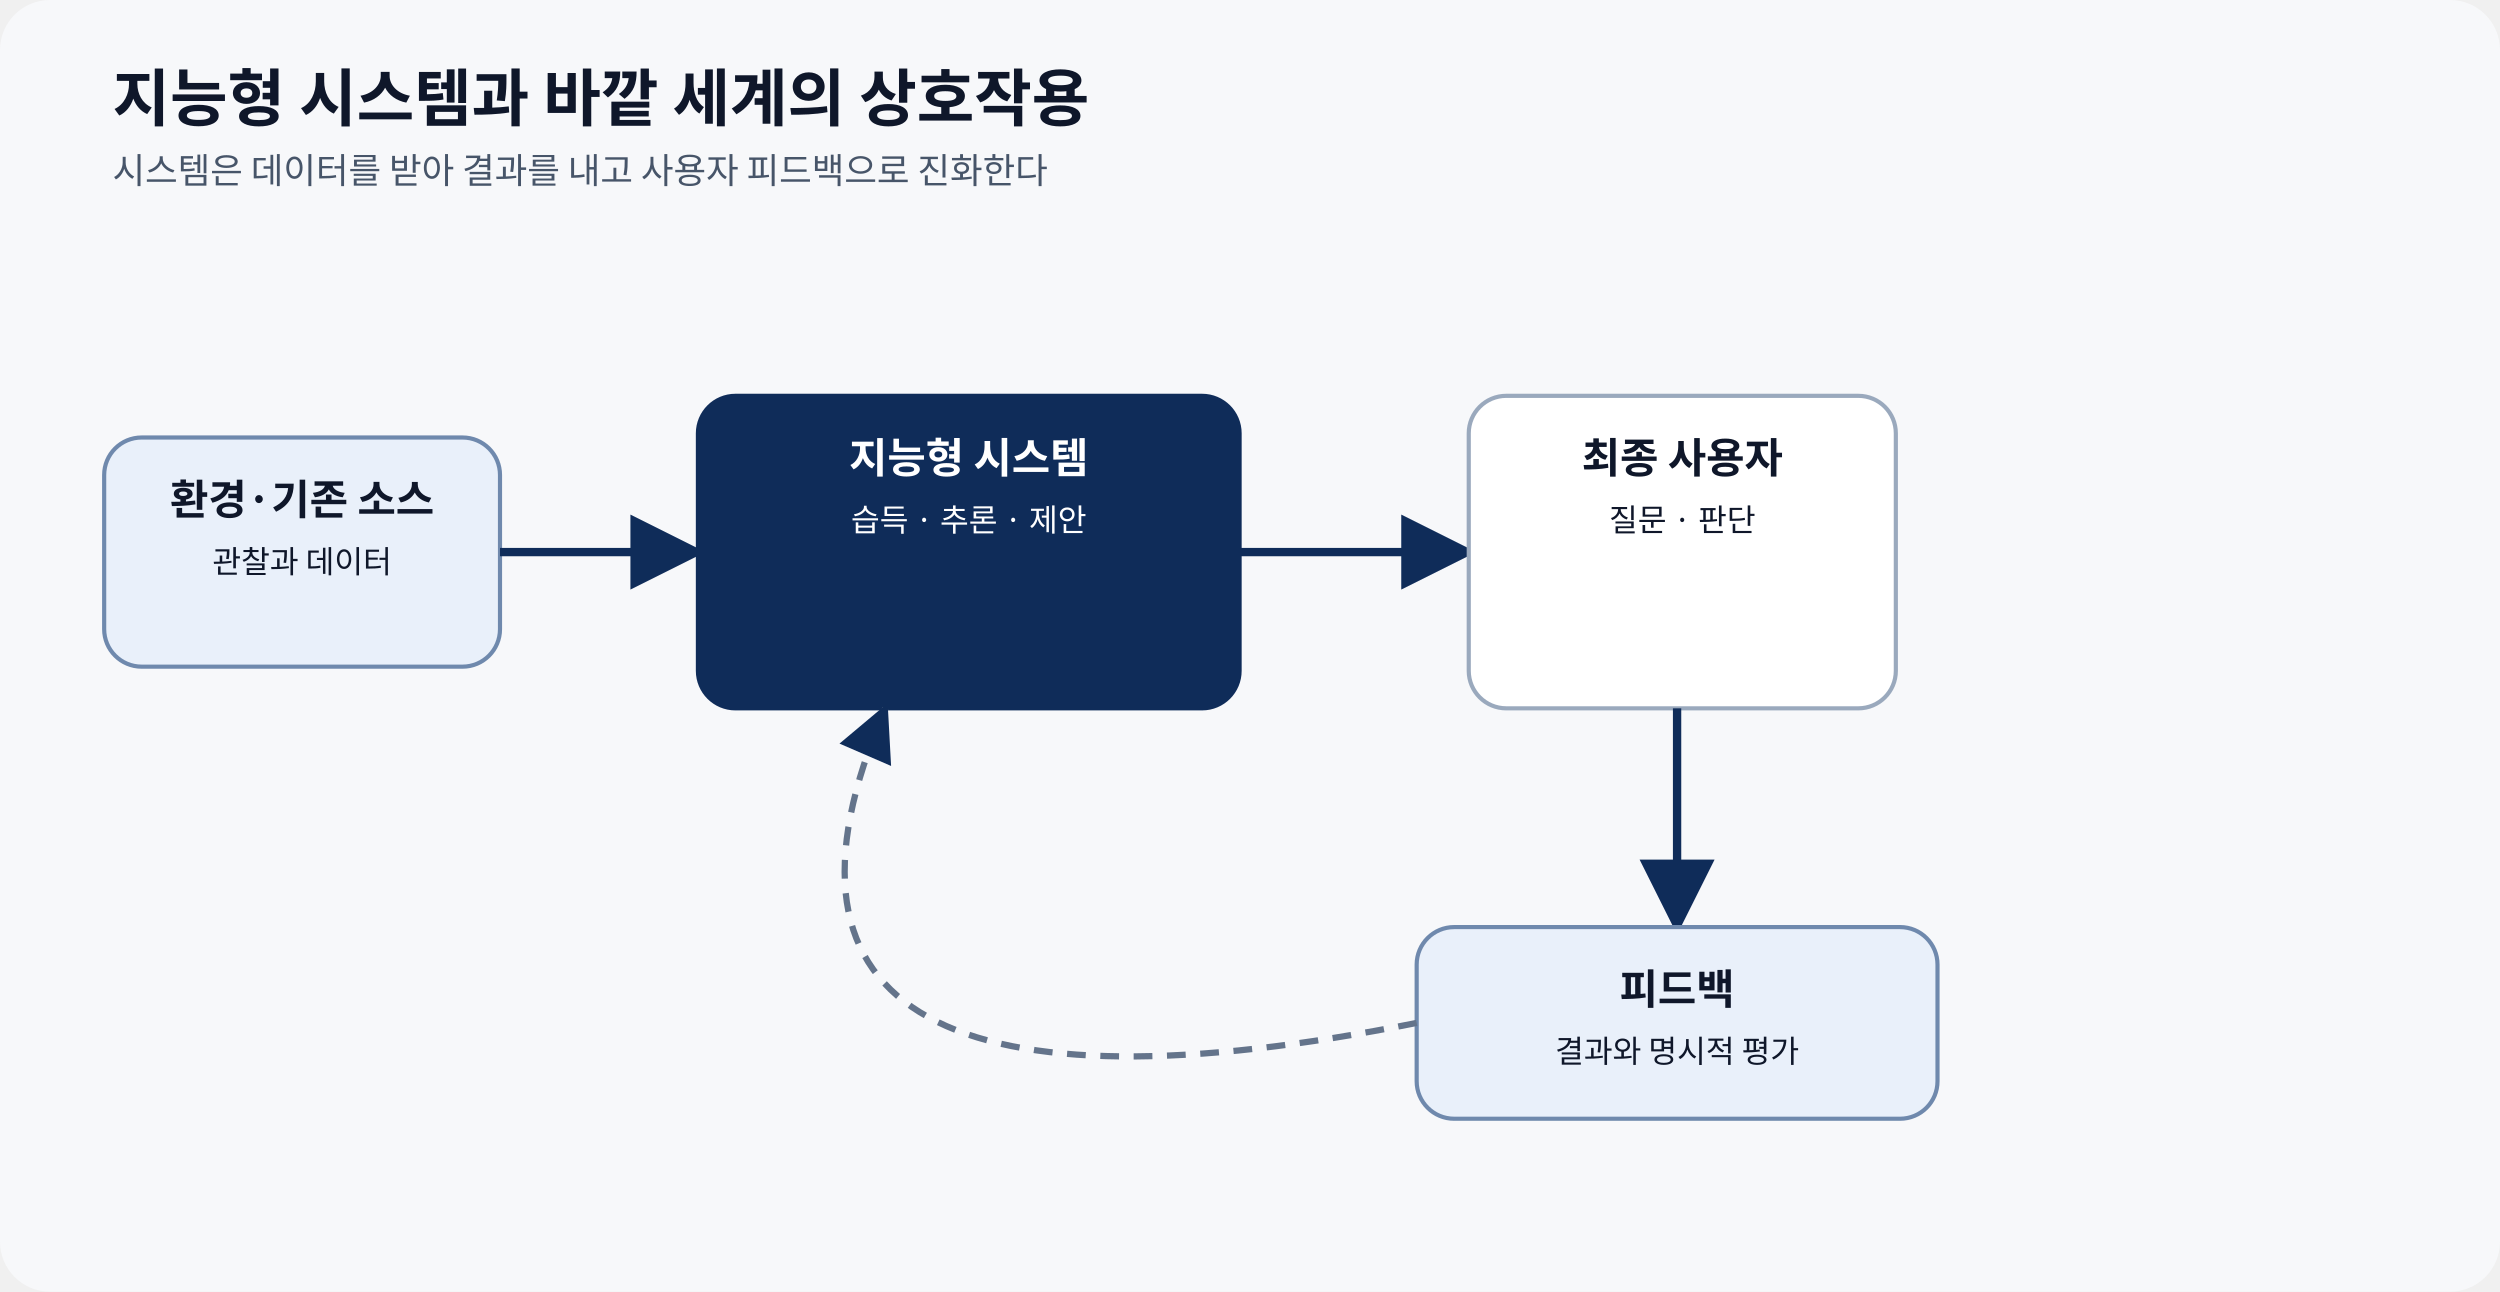
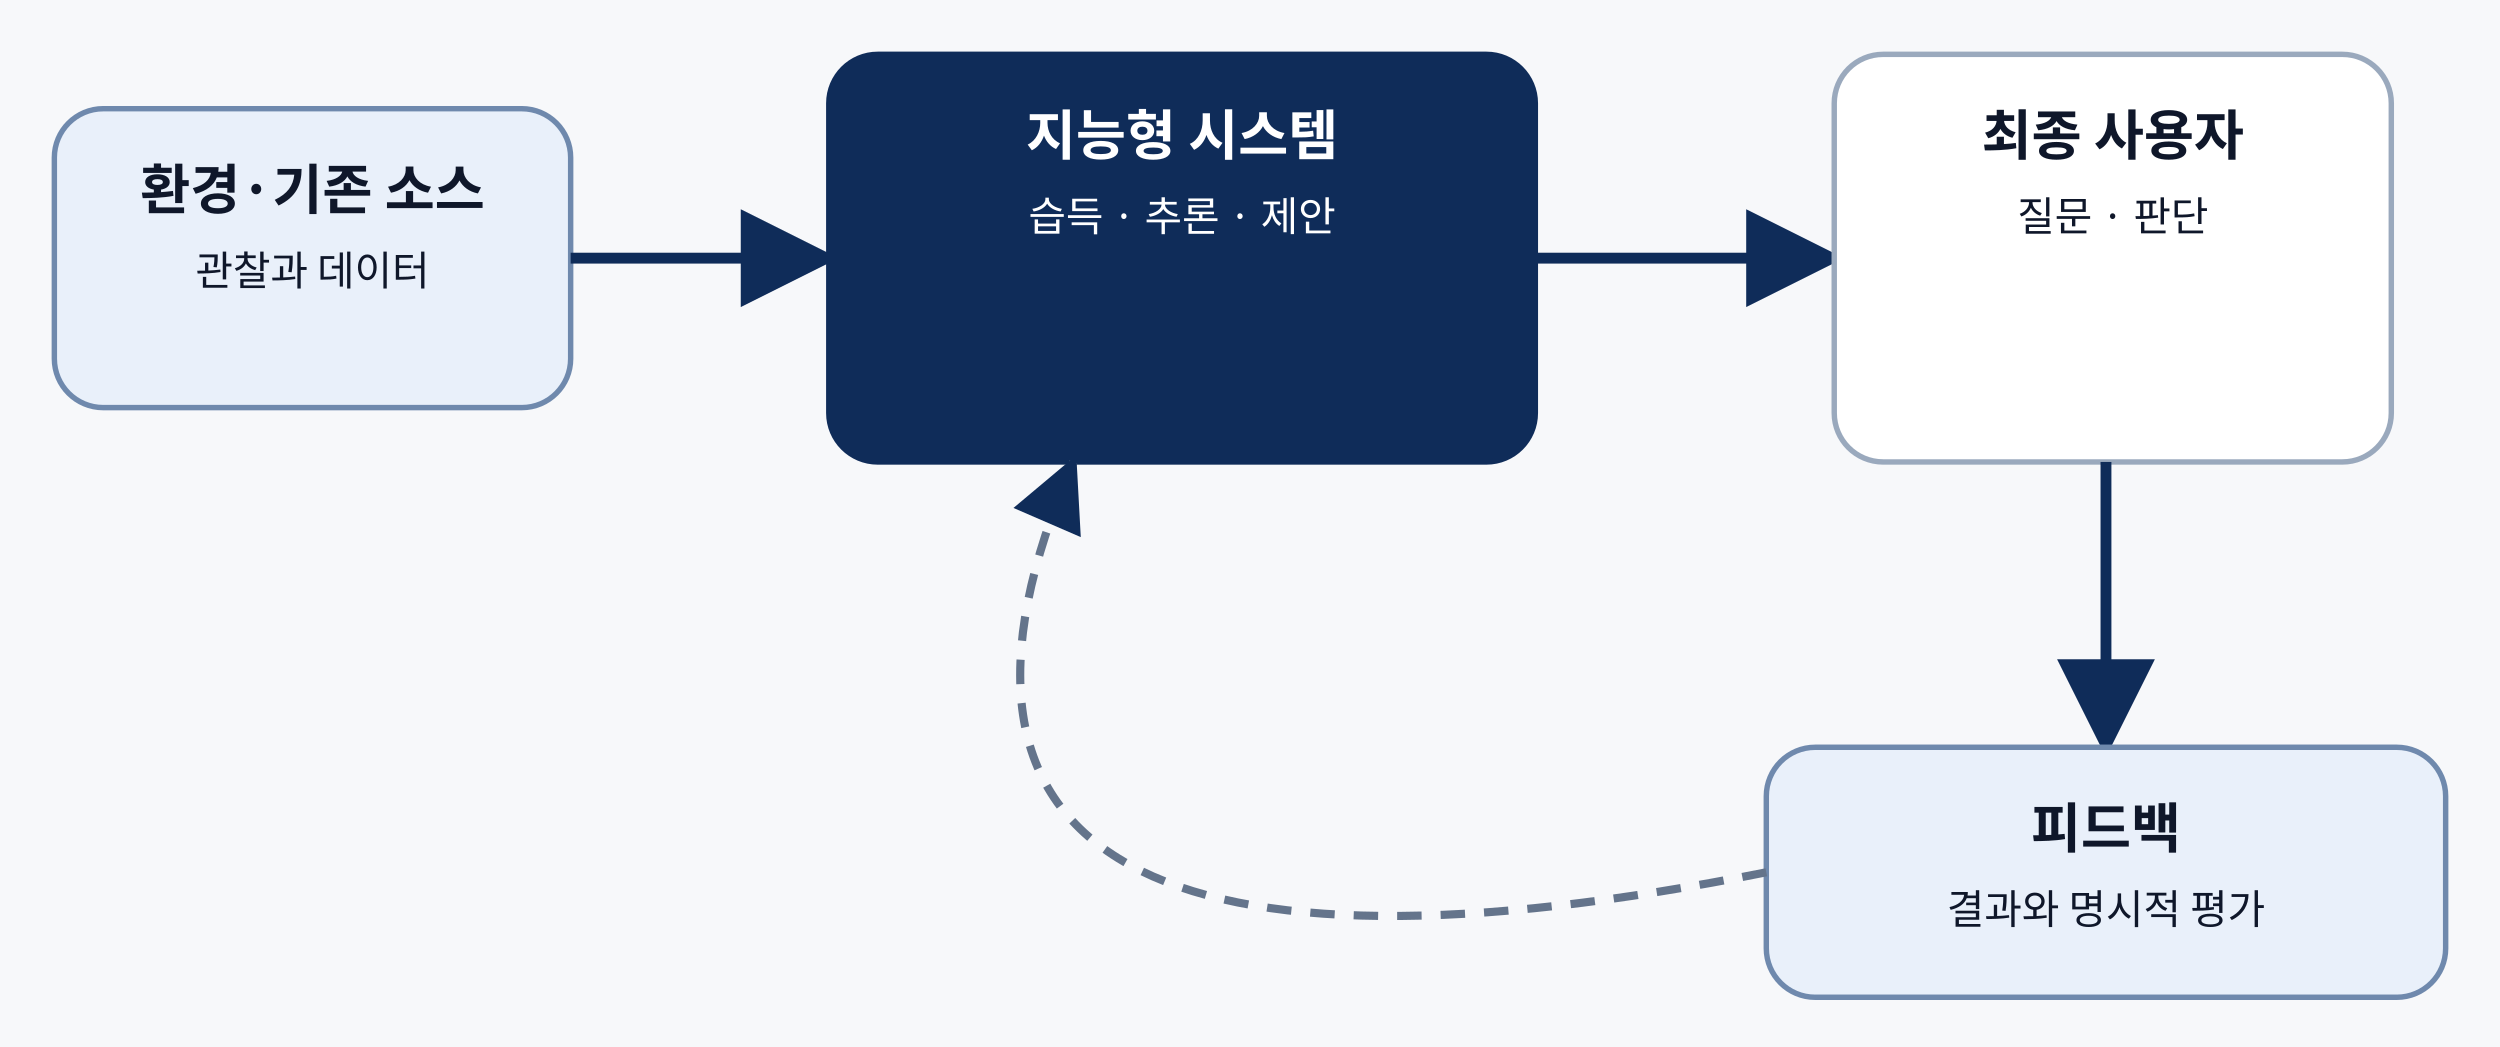
- <svg xmlns="http://www.w3.org/2000/svg" viewBox="0 0 1200 620" role="img" aria-labelledby="title desc">
+ <svg xmlns="http://www.w3.org/2000/svg" viewBox="30 170 920 385" role="img" aria-labelledby="title desc">
  <defs>
    <marker id="arrow" viewBox="0 0 10 10" refX="9" refY="5" markerWidth="9" markerHeight="9" orient="auto-start-reverse">
      <path d="M0 0 L10 5 L0 10 Z" fill="#0f2c59" />
    </marker>
  </defs>
  <style>.t{font-family:'Noto Sans CJK KR','Apple SD Gothic Neo','Malgun Gothic','Noto Sans KR',NanumGothic,Inter,system-ui,sans-serif;fill:#0f172a}.title{font-size:30px;font-weight:800}.sub{font-size:17px;fill:#475569}.box{fill:#fff;stroke:#9aa9bd;stroke-width:2}.focus{fill:#0f2c59;stroke:#0f2c59;stroke-width:2}.soft{fill:#e9f0fa;stroke:#6f89ad;stroke-width:2}.label{font-size:20px;font-weight:750}.small{font-size:15px}.white{fill:#fff}.arrow{fill:none;stroke:#0f2c59;stroke-width:4;marker-end:url(#arrow)}.dash{fill:none;stroke:#64748b;stroke-width:3;stroke-dasharray:9 7;marker-end:url(#arrow)}</style>
  <rect width="1200" height="620" rx="24" fill="#f7f8fa" />
-   <text class="t title" x="54" y="58">지능형 시스템과 바깥 세계의 상호작용</text>
-   <text class="t sub" x="54" y="88">시스템은 데이터를 받아 결과를 내고 사용자 피드백으로 진화한다</text>
  <rect class="soft" x="50" y="210" width="190" height="110" rx="18" />
  <text class="t label" x="145.0" y="247" text-anchor="middle">환경·기존 소스</text>
  <text class="t small" x="145.0" y="275" text-anchor="middle">관찰과 데이터</text>
  <path class="arrow" d="M240 265 L335 265" />
  <rect class="focus" x="335" y="190" width="260" height="150" rx="18" />
  <text class="t label white" x="465.0" y="227" text-anchor="middle">지능형 시스템</text>
  <text class="t small white" x="465.0" y="255" text-anchor="middle">습득 · 추론 · 제안</text>
  <path class="arrow" d="M595 265 L705 265" />
  <rect class="box" x="705" y="190" width="205" height="150" rx="18" />
  <text class="t label" x="807.5" y="227" text-anchor="middle">최종 사용자</text>
  <text class="t small" x="807.5" y="255" text-anchor="middle">질문 · 판단</text>
  <path class="arrow" d="M805 340 L805 445" />
  <rect class="soft" x="680" y="445" width="250" height="92" rx="18" />
  <text class="t label" x="805.0" y="482" text-anchor="middle">피드백</text>
  <text class="t small" x="805.0" y="510" text-anchor="middle">결과와 명시적 평가</text>
  <path class="dash" d="M680 491 C460 535 360 490 425 340" />
</svg>
